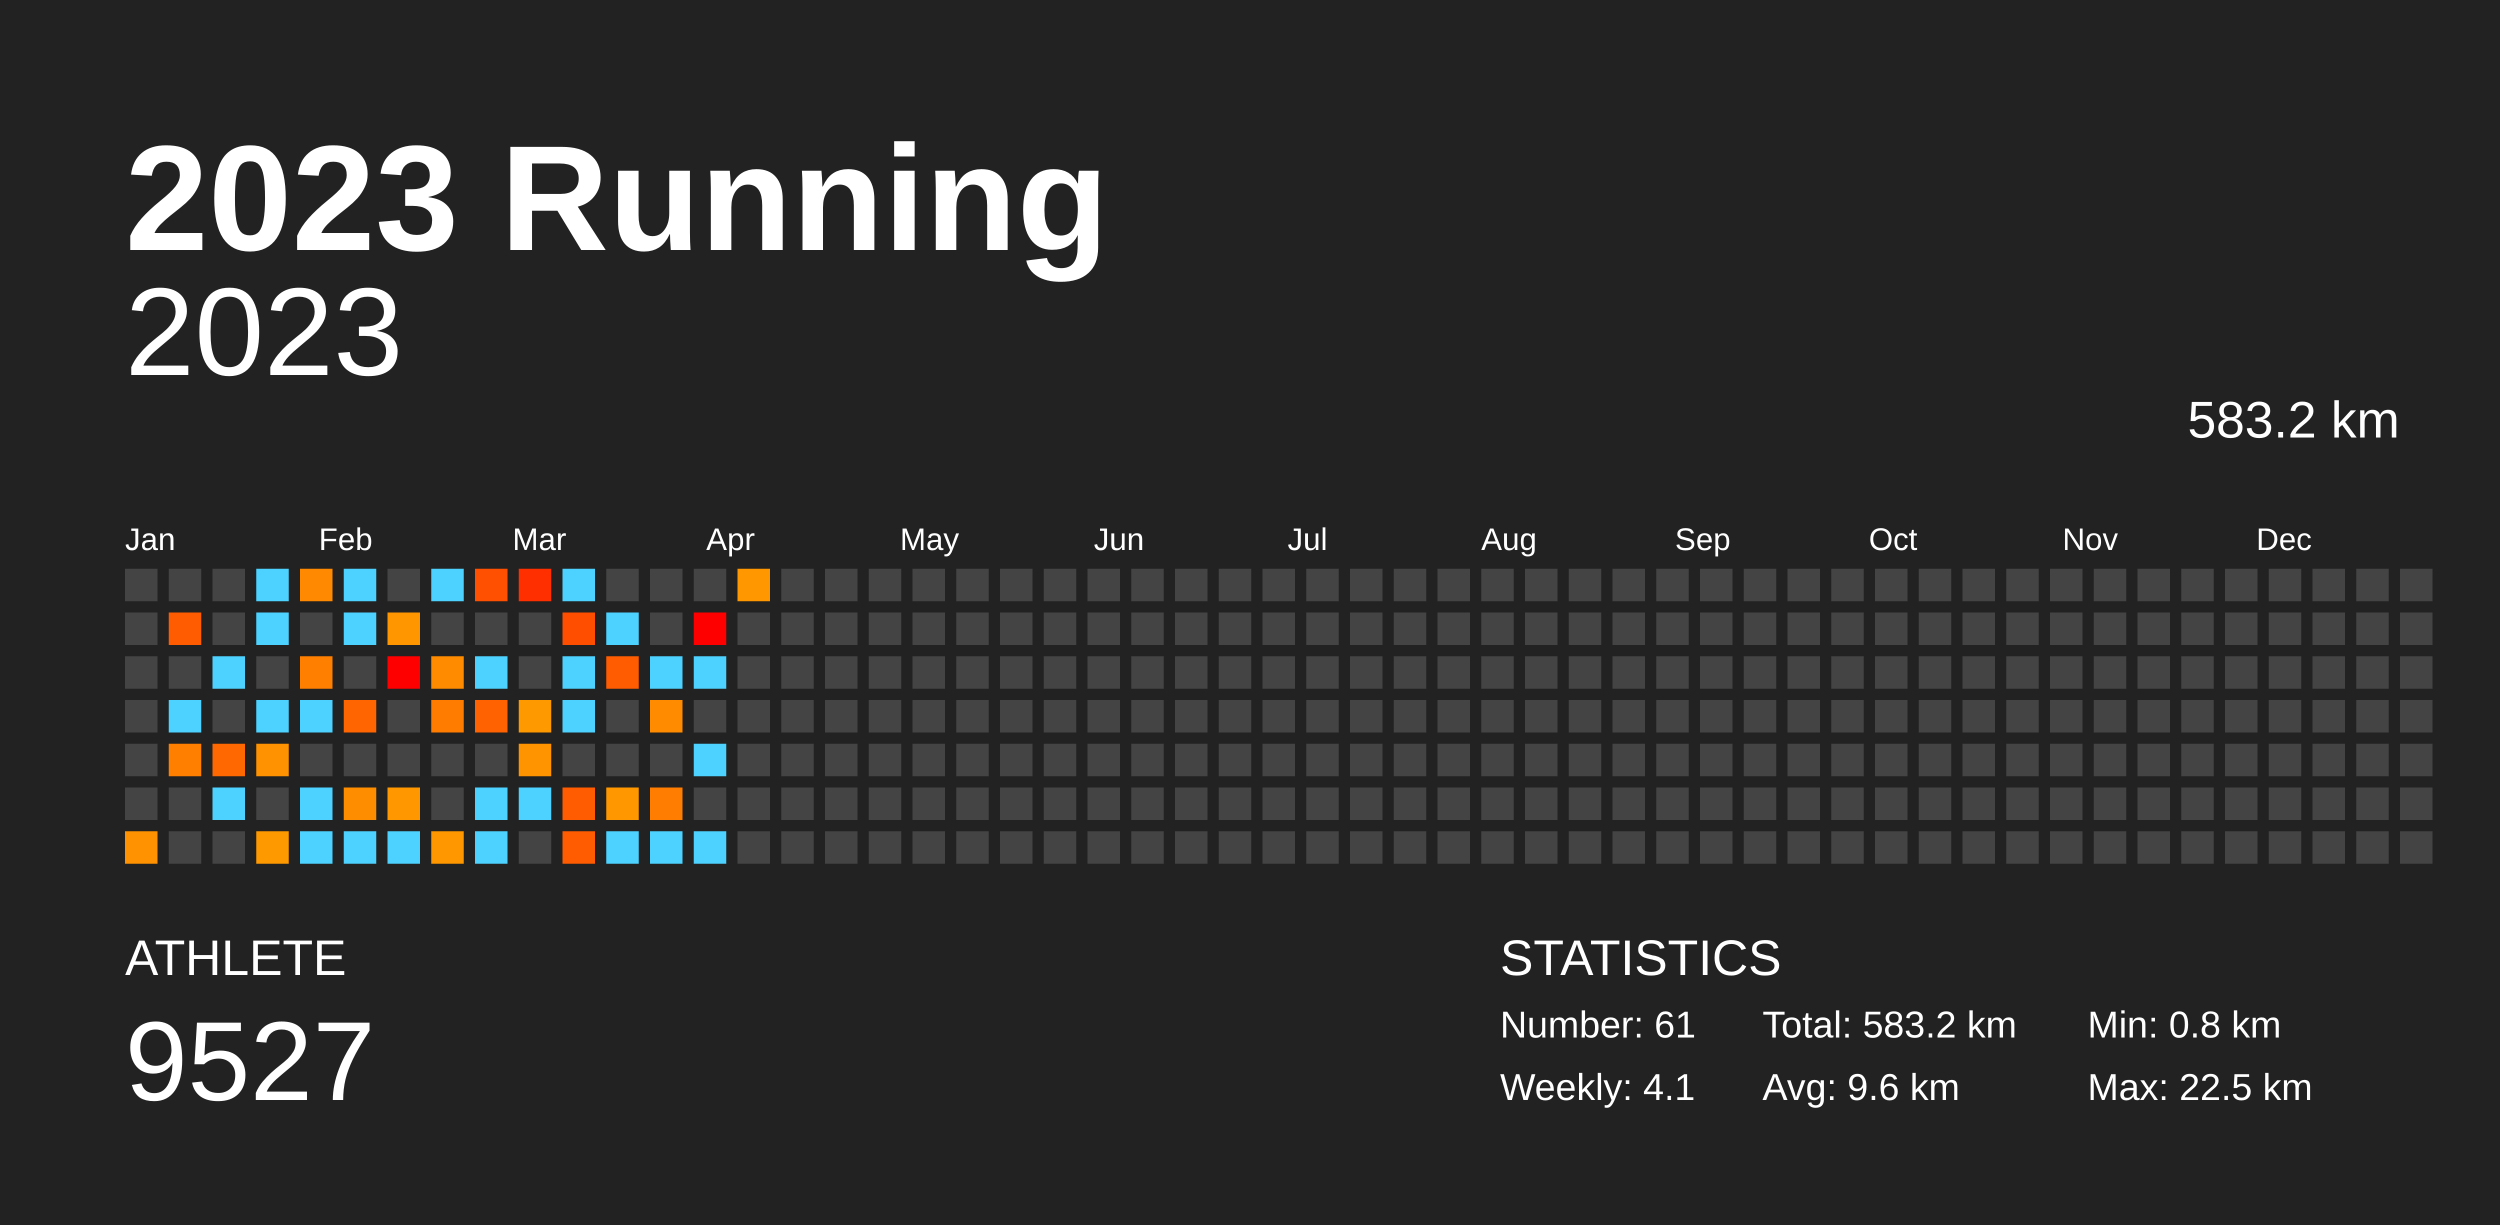
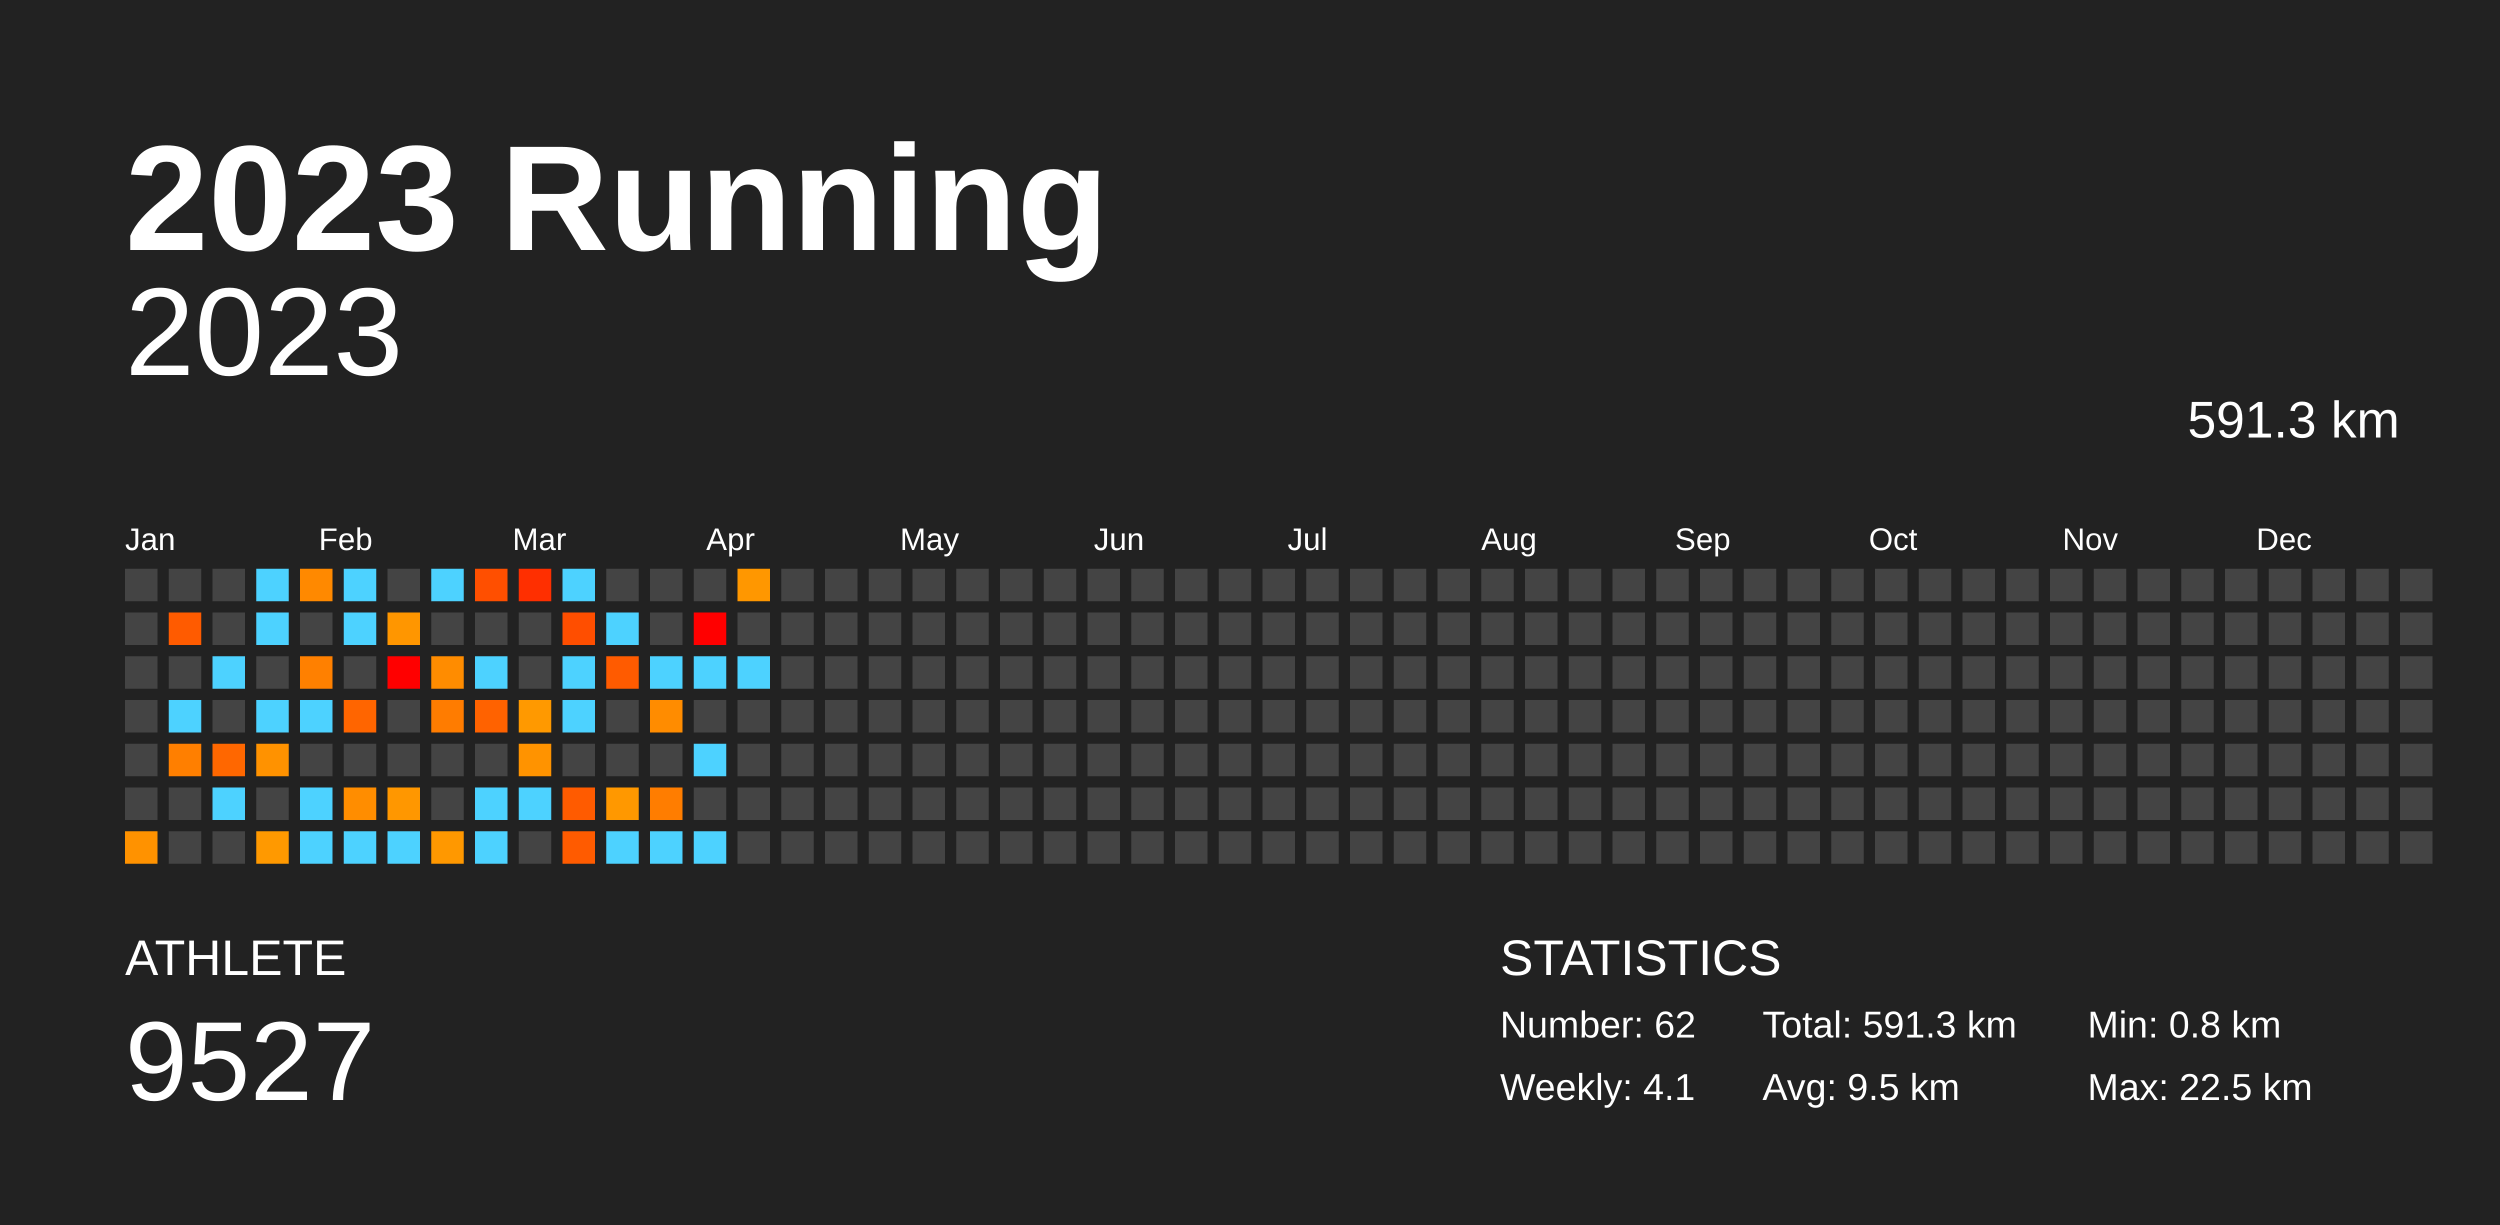
<svg xmlns="http://www.w3.org/2000/svg" baseProfile="full" height="98mm" version="1.1" viewBox="0,0,200,98" width="200mm">
  <defs />
  <rect fill="#222222" height="98" width="200" x="0" y="0" />
  <text fill="#FFFFFF" style="font-size:12px; font-family:Arial; font-weight:bold;" x="10" y="20">2023 Running</text>
  <text fill="#FFFFFF" style="font-size:4px; font-family:Arial" x="10" y="78">ATHLETE</text>
  <text fill="#FFFFFF" style="font-size:9px; font-family:Arial" x="10" y="88">9527</text>
  <text fill="#FFFFFF" style="font-size:4px; font-family:Arial" x="120" y="78">STATISTICS</text>
-   <text fill="#FFFFFF" style="font-size:3px; font-family:Arial" x="120" y="83">Number: 61</text>
+   <text fill="#FFFFFF" style="font-size:3px; font-family:Arial" x="120" y="83">Number: 62</text>
  <text fill="#FFFFFF" style="font-size:3px; font-family:Arial" x="120" y="88">Weekly: 4.1</text>
-   <text fill="#FFFFFF" style="font-size:3px; font-family:Arial" x="141" y="83">Total: 583.2 km</text>
-   <text fill="#FFFFFF" style="font-size:3px; font-family:Arial" x="141" y="88">Avg: 9.6 km</text>
+   <text fill="#FFFFFF" style="font-size:3px; font-family:Arial" x="141" y="83">Total: 591.3 km</text>
+   <text fill="#FFFFFF" style="font-size:3px; font-family:Arial" x="141" y="88">Avg: 9.5 km</text>
  <text fill="#FFFFFF" style="font-size:3px; font-family:Arial" x="167" y="83">Min: 0.8 km</text>
  <text fill="#FFFFFF" style="font-size:3px; font-family:Arial" x="167" y="88">Max: 22.5 km</text>
  <text alignment-baseline="hanging" fill="#FFFFFF" style="font-size:10.0px; font-family:Arial;" x="10" y="30">2023</text>
-   <text alignment-baseline="hanging" fill="#FFFFFF" style="font-size:4.125px; font-family:Arial;" x="175" y="35">583.2 km</text>
+   <text alignment-baseline="hanging" fill="#FFFFFF" style="font-size:4.125px; font-family:Arial;" x="175" y="35">591.3 km</text>
  <text fill="#FFFFFF" style="font-size:2.5px; font-family:Arial" x="10.0" y="44">Jan</text>
  <text fill="#FFFFFF" style="font-size:2.5px; font-family:Arial" x="25.5" y="44">Feb</text>
  <text fill="#FFFFFF" style="font-size:2.5px; font-family:Arial" x="41.0" y="44">Mar</text>
  <text fill="#FFFFFF" style="font-size:2.5px; font-family:Arial" x="56.5" y="44">Apr</text>
  <text fill="#FFFFFF" style="font-size:2.5px; font-family:Arial" x="72.0" y="44">May</text>
  <text fill="#FFFFFF" style="font-size:2.5px; font-family:Arial" x="87.5" y="44">Jun</text>
  <text fill="#FFFFFF" style="font-size:2.5px; font-family:Arial" x="103.0" y="44">Jul</text>
  <text fill="#FFFFFF" style="font-size:2.5px; font-family:Arial" x="118.5" y="44">Aug</text>
  <text fill="#FFFFFF" style="font-size:2.5px; font-family:Arial" x="134.0" y="44">Sep</text>
  <text fill="#FFFFFF" style="font-size:2.5px; font-family:Arial" x="149.5" y="44">Oct</text>
  <text fill="#FFFFFF" style="font-size:2.5px; font-family:Arial" x="165.0" y="44">Nov</text>
  <text fill="#FFFFFF" style="font-size:2.5px; font-family:Arial" x="180.5" y="44">Dec</text>
  <rect fill="#444444" height="2.6" width="2.6" x="10.0" y="45.5" />
  <rect fill="#444444" height="2.6" width="2.6" x="10.0" y="49.0" />
  <rect fill="#444444" height="2.6" width="2.6" x="10.0" y="52.5" />
  <rect fill="#444444" height="2.6" width="2.6" x="10.0" y="56.0" />
  <rect fill="#444444" height="2.6" width="2.6" x="10.0" y="59.5" />
  <rect fill="#444444" height="2.6" width="2.6" x="10.0" y="63.0" />
  <rect fill="#ff9200" height="2.6" width="2.6" x="10.0" y="66.5" />
  <rect fill="#444444" height="2.6" width="2.6" x="13.5" y="45.5" />
  <rect fill="#ff5b00" height="2.6" width="2.6" x="13.5" y="49.0" />
  <rect fill="#444444" height="2.6" width="2.6" x="13.5" y="52.5" />
  <rect fill="#4dd2ff" height="2.6" width="2.6" x="13.5" y="56.0" />
  <rect fill="#ff7f00" height="2.6" width="2.6" x="13.5" y="59.5" />
  <rect fill="#444444" height="2.6" width="2.6" x="13.5" y="63.0" />
  <rect fill="#444444" height="2.6" width="2.6" x="13.5" y="66.5" />
  <rect fill="#444444" height="2.6" width="2.6" x="17.0" y="45.5" />
  <rect fill="#444444" height="2.6" width="2.6" x="17.0" y="49.0" />
  <rect fill="#4dd2ff" height="2.6" width="2.6" x="17.0" y="52.5" />
  <rect fill="#444444" height="2.6" width="2.6" x="17.0" y="56.0" />
  <rect fill="#ff6700" height="2.6" width="2.6" x="17.0" y="59.5" />
  <rect fill="#4dd2ff" height="2.6" width="2.6" x="17.0" y="63.0" />
  <rect fill="#444444" height="2.6" width="2.6" x="17.0" y="66.5" />
  <rect fill="#4dd2ff" height="2.6" width="2.6" x="20.5" y="45.5" />
  <rect fill="#4dd2ff" height="2.6" width="2.6" x="20.5" y="49.0" />
  <rect fill="#444444" height="2.6" width="2.6" x="20.5" y="52.5" />
  <rect fill="#4dd2ff" height="2.6" width="2.6" x="20.5" y="56.0" />
  <rect fill="#ff9200" height="2.6" width="2.6" x="20.5" y="59.5" />
  <rect fill="#444444" height="2.6" width="2.6" x="20.5" y="63.0" />
  <rect fill="#ff9900" height="2.6" width="2.6" x="20.5" y="66.5" />
  <rect fill="#ff8900" height="2.6" width="2.6" x="24.0" y="45.5" />
  <rect fill="#444444" height="2.6" width="2.6" x="24.0" y="49.0" />
  <rect fill="#ff8000" height="2.6" width="2.6" x="24.0" y="52.5" />
  <rect fill="#4dd2ff" height="2.6" width="2.6" x="24.0" y="56.0" />
  <rect fill="#444444" height="2.6" width="2.6" x="24.0" y="59.5" />
  <rect fill="#4dd2ff" height="2.6" width="2.6" x="24.0" y="63.0" />
  <rect fill="#4dd2ff" height="2.6" width="2.6" x="24.0" y="66.5" />
  <rect fill="#4dd2ff" height="2.6" width="2.6" x="27.5" y="45.5" />
  <rect fill="#4dd2ff" height="2.6" width="2.6" x="27.5" y="49.0" />
  <rect fill="#444444" height="2.6" width="2.6" x="27.5" y="52.5" />
  <rect fill="#ff6500" height="2.6" width="2.6" x="27.5" y="56.0" />
  <rect fill="#444444" height="2.6" width="2.6" x="27.5" y="59.5" />
  <rect fill="#ff8d00" height="2.6" width="2.6" x="27.5" y="63.0" />
  <rect fill="#4dd2ff" height="2.6" width="2.6" x="27.5" y="66.5" />
  <rect fill="#444444" height="2.6" width="2.6" x="31.0" y="45.5" />
  <rect fill="#ff9600" height="2.6" width="2.6" x="31.0" y="49.0" />
  <rect fill="red" height="2.6" width="2.6" x="31.0" y="52.5" />
  <rect fill="#444444" height="2.6" width="2.6" x="31.0" y="56.0" />
  <rect fill="#444444" height="2.6" width="2.6" x="31.0" y="59.5" />
  <rect fill="#ff9700" height="2.6" width="2.6" x="31.0" y="63.0" />
  <rect fill="#4dd2ff" height="2.6" width="2.6" x="31.0" y="66.5" />
  <rect fill="#4dd2ff" height="2.6" width="2.6" x="34.5" y="45.5" />
  <rect fill="#444444" height="2.6" width="2.6" x="34.5" y="49.0" />
  <rect fill="#ff8c00" height="2.6" width="2.6" x="34.5" y="52.5" />
  <rect fill="#ff7c00" height="2.6" width="2.6" x="34.5" y="56.0" />
  <rect fill="#444444" height="2.6" width="2.6" x="34.5" y="59.5" />
  <rect fill="#444444" height="2.6" width="2.6" x="34.5" y="63.0" />
  <rect fill="#ff9800" height="2.6" width="2.6" x="34.5" y="66.5" />
  <rect fill="#ff4f00" height="2.6" width="2.6" x="38.0" y="45.5" />
  <rect fill="#444444" height="2.6" width="2.6" x="38.0" y="49.0" />
  <rect fill="#4dd2ff" height="2.6" width="2.6" x="38.0" y="52.5" />
  <rect fill="#ff6200" height="2.6" width="2.6" x="38.0" y="56.0" />
  <rect fill="#444444" height="2.6" width="2.6" x="38.0" y="59.5" />
  <rect fill="#4dd2ff" height="2.6" width="2.6" x="38.0" y="63.0" />
  <rect fill="#4dd2ff" height="2.6" width="2.6" x="38.0" y="66.5" />
  <rect fill="#ff2f00" height="2.6" width="2.6" x="41.5" y="45.5" />
  <rect fill="#444444" height="2.6" width="2.6" x="41.5" y="49.0" />
  <rect fill="#444444" height="2.6" width="2.6" x="41.5" y="52.5" />
  <rect fill="#ff9900" height="2.6" width="2.6" x="41.5" y="56.0" />
  <rect fill="#ff9300" height="2.6" width="2.6" x="41.5" y="59.5" />
  <rect fill="#4dd2ff" height="2.6" width="2.6" x="41.5" y="63.0" />
  <rect fill="#444444" height="2.6" width="2.6" x="41.5" y="66.5" />
  <rect fill="#4dd2ff" height="2.6" width="2.6" x="45.0" y="45.5" />
  <rect fill="#ff4e00" height="2.6" width="2.6" x="45.0" y="49.0" />
  <rect fill="#4dd2ff" height="2.6" width="2.6" x="45.0" y="52.5" />
  <rect fill="#4dd2ff" height="2.6" width="2.6" x="45.0" y="56.0" />
  <rect fill="#444444" height="2.6" width="2.6" x="45.0" y="59.5" />
  <rect fill="#ff5b00" height="2.6" width="2.6" x="45.0" y="63.0" />
  <rect fill="#ff5b00" height="2.6" width="2.6" x="45.0" y="66.5" />
  <rect fill="#444444" height="2.6" width="2.6" x="48.5" y="45.5" />
  <rect fill="#4dd2ff" height="2.6" width="2.6" x="48.5" y="49.0" />
  <rect fill="#ff5b00" height="2.6" width="2.6" x="48.5" y="52.5" />
  <rect fill="#444444" height="2.6" width="2.6" x="48.5" y="56.0" />
  <rect fill="#444444" height="2.6" width="2.6" x="48.5" y="59.5" />
  <rect fill="#ff9800" height="2.6" width="2.6" x="48.5" y="63.0" />
  <rect fill="#4dd2ff" height="2.6" width="2.6" x="48.5" y="66.5" />
  <rect fill="#444444" height="2.6" width="2.6" x="52.0" y="45.5" />
  <rect fill="#444444" height="2.6" width="2.6" x="52.0" y="49.0" />
  <rect fill="#4dd2ff" height="2.6" width="2.6" x="52.0" y="52.5" />
  <rect fill="#ff8c00" height="2.6" width="2.6" x="52.0" y="56.0" />
  <rect fill="#444444" height="2.6" width="2.6" x="52.0" y="59.5" />
  <rect fill="#ff7d00" height="2.6" width="2.6" x="52.0" y="63.0" />
  <rect fill="#4dd2ff" height="2.6" width="2.6" x="52.0" y="66.5" />
  <rect fill="#444444" height="2.6" width="2.6" x="55.5" y="45.5" />
  <rect fill="red" height="2.6" width="2.6" x="55.5" y="49.0" />
  <rect fill="#4dd2ff" height="2.6" width="2.6" x="55.5" y="52.5" />
  <rect fill="#444444" height="2.6" width="2.6" x="55.5" y="56.0" />
  <rect fill="#4dd2ff" height="2.6" width="2.6" x="55.5" y="59.5" />
  <rect fill="#444444" height="2.6" width="2.6" x="55.5" y="63.0" />
  <rect fill="#4dd2ff" height="2.6" width="2.6" x="55.5" y="66.5" />
  <rect fill="#ff9700" height="2.6" width="2.6" x="59.0" y="45.5" />
  <rect fill="#444444" height="2.6" width="2.6" x="59.0" y="49.0" />
-   <rect fill="#444444" height="2.6" width="2.6" x="59.0" y="52.5" />
+   <rect fill="#4dd2ff" height="2.6" width="2.6" x="59.0" y="52.5" />
  <rect fill="#444444" height="2.6" width="2.6" x="59.0" y="56.0" />
  <rect fill="#444444" height="2.6" width="2.6" x="59.0" y="59.5" />
  <rect fill="#444444" height="2.6" width="2.6" x="59.0" y="63.0" />
  <rect fill="#444444" height="2.6" width="2.6" x="59.0" y="66.5" />
  <rect fill="#444444" height="2.6" width="2.6" x="62.5" y="45.5" />
  <rect fill="#444444" height="2.6" width="2.6" x="62.5" y="49.0" />
  <rect fill="#444444" height="2.6" width="2.6" x="62.5" y="52.5" />
  <rect fill="#444444" height="2.6" width="2.6" x="62.5" y="56.0" />
  <rect fill="#444444" height="2.6" width="2.6" x="62.5" y="59.5" />
  <rect fill="#444444" height="2.6" width="2.6" x="62.5" y="63.0" />
  <rect fill="#444444" height="2.6" width="2.6" x="62.5" y="66.5" />
  <rect fill="#444444" height="2.6" width="2.6" x="66.0" y="45.5" />
  <rect fill="#444444" height="2.6" width="2.6" x="66.0" y="49.0" />
  <rect fill="#444444" height="2.6" width="2.6" x="66.0" y="52.5" />
  <rect fill="#444444" height="2.6" width="2.6" x="66.0" y="56.0" />
  <rect fill="#444444" height="2.6" width="2.6" x="66.0" y="59.5" />
  <rect fill="#444444" height="2.6" width="2.6" x="66.0" y="63.0" />
  <rect fill="#444444" height="2.6" width="2.6" x="66.0" y="66.5" />
  <rect fill="#444444" height="2.6" width="2.6" x="69.5" y="45.5" />
  <rect fill="#444444" height="2.6" width="2.6" x="69.5" y="49.0" />
  <rect fill="#444444" height="2.6" width="2.6" x="69.5" y="52.5" />
  <rect fill="#444444" height="2.6" width="2.6" x="69.5" y="56.0" />
  <rect fill="#444444" height="2.6" width="2.6" x="69.5" y="59.5" />
  <rect fill="#444444" height="2.6" width="2.6" x="69.5" y="63.0" />
  <rect fill="#444444" height="2.6" width="2.6" x="69.5" y="66.5" />
  <rect fill="#444444" height="2.6" width="2.6" x="73.0" y="45.5" />
  <rect fill="#444444" height="2.6" width="2.6" x="73.0" y="49.0" />
  <rect fill="#444444" height="2.6" width="2.6" x="73.0" y="52.5" />
  <rect fill="#444444" height="2.6" width="2.6" x="73.0" y="56.0" />
  <rect fill="#444444" height="2.6" width="2.6" x="73.0" y="59.5" />
  <rect fill="#444444" height="2.6" width="2.6" x="73.0" y="63.0" />
  <rect fill="#444444" height="2.6" width="2.6" x="73.0" y="66.5" />
  <rect fill="#444444" height="2.6" width="2.6" x="76.5" y="45.5" />
  <rect fill="#444444" height="2.6" width="2.6" x="76.5" y="49.0" />
  <rect fill="#444444" height="2.6" width="2.6" x="76.5" y="52.5" />
  <rect fill="#444444" height="2.6" width="2.6" x="76.5" y="56.0" />
  <rect fill="#444444" height="2.6" width="2.6" x="76.5" y="59.5" />
  <rect fill="#444444" height="2.6" width="2.6" x="76.5" y="63.0" />
  <rect fill="#444444" height="2.6" width="2.6" x="76.5" y="66.5" />
  <rect fill="#444444" height="2.6" width="2.6" x="80.0" y="45.5" />
  <rect fill="#444444" height="2.6" width="2.6" x="80.0" y="49.0" />
  <rect fill="#444444" height="2.6" width="2.6" x="80.0" y="52.5" />
  <rect fill="#444444" height="2.6" width="2.6" x="80.0" y="56.0" />
  <rect fill="#444444" height="2.6" width="2.6" x="80.0" y="59.5" />
  <rect fill="#444444" height="2.6" width="2.6" x="80.0" y="63.0" />
  <rect fill="#444444" height="2.6" width="2.6" x="80.0" y="66.5" />
  <rect fill="#444444" height="2.6" width="2.6" x="83.5" y="45.5" />
  <rect fill="#444444" height="2.6" width="2.6" x="83.5" y="49.0" />
  <rect fill="#444444" height="2.6" width="2.6" x="83.5" y="52.5" />
  <rect fill="#444444" height="2.6" width="2.6" x="83.5" y="56.0" />
  <rect fill="#444444" height="2.6" width="2.6" x="83.5" y="59.5" />
  <rect fill="#444444" height="2.6" width="2.6" x="83.5" y="63.0" />
  <rect fill="#444444" height="2.6" width="2.6" x="83.5" y="66.5" />
  <rect fill="#444444" height="2.6" width="2.6" x="87.0" y="45.5" />
  <rect fill="#444444" height="2.6" width="2.6" x="87.0" y="49.0" />
  <rect fill="#444444" height="2.6" width="2.6" x="87.0" y="52.5" />
  <rect fill="#444444" height="2.6" width="2.6" x="87.0" y="56.0" />
  <rect fill="#444444" height="2.6" width="2.6" x="87.0" y="59.5" />
  <rect fill="#444444" height="2.6" width="2.6" x="87.0" y="63.0" />
  <rect fill="#444444" height="2.6" width="2.6" x="87.0" y="66.5" />
  <rect fill="#444444" height="2.6" width="2.6" x="90.5" y="45.5" />
  <rect fill="#444444" height="2.6" width="2.6" x="90.5" y="49.0" />
  <rect fill="#444444" height="2.6" width="2.6" x="90.5" y="52.5" />
  <rect fill="#444444" height="2.6" width="2.6" x="90.5" y="56.0" />
  <rect fill="#444444" height="2.6" width="2.6" x="90.5" y="59.5" />
  <rect fill="#444444" height="2.6" width="2.6" x="90.5" y="63.0" />
  <rect fill="#444444" height="2.6" width="2.6" x="90.5" y="66.5" />
  <rect fill="#444444" height="2.6" width="2.6" x="94.0" y="45.5" />
  <rect fill="#444444" height="2.6" width="2.6" x="94.0" y="49.0" />
  <rect fill="#444444" height="2.6" width="2.6" x="94.0" y="52.5" />
  <rect fill="#444444" height="2.6" width="2.6" x="94.0" y="56.0" />
  <rect fill="#444444" height="2.6" width="2.6" x="94.0" y="59.5" />
  <rect fill="#444444" height="2.6" width="2.6" x="94.0" y="63.0" />
  <rect fill="#444444" height="2.6" width="2.6" x="94.0" y="66.5" />
  <rect fill="#444444" height="2.6" width="2.6" x="97.5" y="45.5" />
  <rect fill="#444444" height="2.6" width="2.6" x="97.5" y="49.0" />
  <rect fill="#444444" height="2.6" width="2.6" x="97.5" y="52.5" />
  <rect fill="#444444" height="2.6" width="2.6" x="97.5" y="56.0" />
  <rect fill="#444444" height="2.6" width="2.6" x="97.5" y="59.5" />
  <rect fill="#444444" height="2.6" width="2.6" x="97.5" y="63.0" />
  <rect fill="#444444" height="2.6" width="2.6" x="97.5" y="66.5" />
  <rect fill="#444444" height="2.6" width="2.6" x="101.0" y="45.5" />
  <rect fill="#444444" height="2.6" width="2.6" x="101.0" y="49.0" />
  <rect fill="#444444" height="2.6" width="2.6" x="101.0" y="52.5" />
  <rect fill="#444444" height="2.6" width="2.6" x="101.0" y="56.0" />
  <rect fill="#444444" height="2.6" width="2.6" x="101.0" y="59.5" />
  <rect fill="#444444" height="2.6" width="2.6" x="101.0" y="63.0" />
  <rect fill="#444444" height="2.6" width="2.6" x="101.0" y="66.5" />
  <rect fill="#444444" height="2.6" width="2.6" x="104.5" y="45.5" />
  <rect fill="#444444" height="2.6" width="2.6" x="104.5" y="49.0" />
  <rect fill="#444444" height="2.6" width="2.6" x="104.5" y="52.5" />
  <rect fill="#444444" height="2.6" width="2.6" x="104.5" y="56.0" />
  <rect fill="#444444" height="2.6" width="2.6" x="104.5" y="59.5" />
  <rect fill="#444444" height="2.6" width="2.6" x="104.5" y="63.0" />
  <rect fill="#444444" height="2.6" width="2.6" x="104.5" y="66.5" />
  <rect fill="#444444" height="2.6" width="2.6" x="108.0" y="45.5" />
  <rect fill="#444444" height="2.6" width="2.6" x="108.0" y="49.0" />
  <rect fill="#444444" height="2.6" width="2.6" x="108.0" y="52.5" />
  <rect fill="#444444" height="2.6" width="2.6" x="108.0" y="56.0" />
  <rect fill="#444444" height="2.6" width="2.6" x="108.0" y="59.5" />
  <rect fill="#444444" height="2.6" width="2.6" x="108.0" y="63.0" />
  <rect fill="#444444" height="2.6" width="2.6" x="108.0" y="66.5" />
  <rect fill="#444444" height="2.6" width="2.6" x="111.5" y="45.5" />
  <rect fill="#444444" height="2.6" width="2.6" x="111.5" y="49.0" />
  <rect fill="#444444" height="2.6" width="2.6" x="111.5" y="52.5" />
  <rect fill="#444444" height="2.6" width="2.6" x="111.5" y="56.0" />
  <rect fill="#444444" height="2.6" width="2.6" x="111.5" y="59.5" />
  <rect fill="#444444" height="2.6" width="2.6" x="111.5" y="63.0" />
  <rect fill="#444444" height="2.6" width="2.6" x="111.5" y="66.5" />
  <rect fill="#444444" height="2.6" width="2.6" x="115.0" y="45.5" />
  <rect fill="#444444" height="2.6" width="2.6" x="115.0" y="49.0" />
  <rect fill="#444444" height="2.6" width="2.6" x="115.0" y="52.5" />
  <rect fill="#444444" height="2.6" width="2.6" x="115.0" y="56.0" />
  <rect fill="#444444" height="2.6" width="2.6" x="115.0" y="59.5" />
  <rect fill="#444444" height="2.6" width="2.6" x="115.0" y="63.0" />
  <rect fill="#444444" height="2.6" width="2.6" x="115.0" y="66.5" />
  <rect fill="#444444" height="2.6" width="2.6" x="118.5" y="45.5" />
  <rect fill="#444444" height="2.6" width="2.6" x="118.5" y="49.0" />
  <rect fill="#444444" height="2.6" width="2.6" x="118.5" y="52.5" />
  <rect fill="#444444" height="2.6" width="2.6" x="118.5" y="56.0" />
  <rect fill="#444444" height="2.6" width="2.6" x="118.5" y="59.5" />
  <rect fill="#444444" height="2.6" width="2.6" x="118.5" y="63.0" />
  <rect fill="#444444" height="2.6" width="2.6" x="118.5" y="66.5" />
  <rect fill="#444444" height="2.6" width="2.6" x="122.0" y="45.5" />
  <rect fill="#444444" height="2.6" width="2.6" x="122.0" y="49.0" />
  <rect fill="#444444" height="2.6" width="2.6" x="122.0" y="52.5" />
  <rect fill="#444444" height="2.6" width="2.6" x="122.0" y="56.0" />
  <rect fill="#444444" height="2.6" width="2.6" x="122.0" y="59.5" />
  <rect fill="#444444" height="2.6" width="2.6" x="122.0" y="63.0" />
  <rect fill="#444444" height="2.6" width="2.6" x="122.0" y="66.5" />
  <rect fill="#444444" height="2.6" width="2.6" x="125.5" y="45.5" />
  <rect fill="#444444" height="2.6" width="2.6" x="125.5" y="49.0" />
  <rect fill="#444444" height="2.6" width="2.6" x="125.5" y="52.5" />
  <rect fill="#444444" height="2.6" width="2.6" x="125.5" y="56.0" />
  <rect fill="#444444" height="2.6" width="2.6" x="125.5" y="59.5" />
  <rect fill="#444444" height="2.6" width="2.6" x="125.5" y="63.0" />
  <rect fill="#444444" height="2.6" width="2.6" x="125.5" y="66.5" />
  <rect fill="#444444" height="2.6" width="2.6" x="129.0" y="45.5" />
  <rect fill="#444444" height="2.6" width="2.6" x="129.0" y="49.0" />
  <rect fill="#444444" height="2.6" width="2.6" x="129.0" y="52.5" />
  <rect fill="#444444" height="2.6" width="2.6" x="129.0" y="56.0" />
  <rect fill="#444444" height="2.6" width="2.6" x="129.0" y="59.5" />
  <rect fill="#444444" height="2.6" width="2.6" x="129.0" y="63.0" />
  <rect fill="#444444" height="2.6" width="2.6" x="129.0" y="66.5" />
  <rect fill="#444444" height="2.6" width="2.6" x="132.5" y="45.5" />
  <rect fill="#444444" height="2.6" width="2.6" x="132.5" y="49.0" />
  <rect fill="#444444" height="2.6" width="2.6" x="132.5" y="52.5" />
  <rect fill="#444444" height="2.6" width="2.6" x="132.5" y="56.0" />
  <rect fill="#444444" height="2.6" width="2.6" x="132.5" y="59.5" />
  <rect fill="#444444" height="2.6" width="2.6" x="132.5" y="63.0" />
  <rect fill="#444444" height="2.6" width="2.6" x="132.5" y="66.5" />
  <rect fill="#444444" height="2.6" width="2.6" x="136.0" y="45.5" />
  <rect fill="#444444" height="2.6" width="2.6" x="136.0" y="49.0" />
  <rect fill="#444444" height="2.6" width="2.6" x="136.0" y="52.5" />
  <rect fill="#444444" height="2.6" width="2.6" x="136.0" y="56.0" />
  <rect fill="#444444" height="2.6" width="2.6" x="136.0" y="59.5" />
  <rect fill="#444444" height="2.6" width="2.6" x="136.0" y="63.0" />
  <rect fill="#444444" height="2.6" width="2.6" x="136.0" y="66.5" />
  <rect fill="#444444" height="2.6" width="2.6" x="139.5" y="45.5" />
  <rect fill="#444444" height="2.6" width="2.6" x="139.5" y="49.0" />
  <rect fill="#444444" height="2.6" width="2.6" x="139.5" y="52.5" />
  <rect fill="#444444" height="2.6" width="2.6" x="139.5" y="56.0" />
  <rect fill="#444444" height="2.6" width="2.6" x="139.5" y="59.5" />
  <rect fill="#444444" height="2.6" width="2.6" x="139.5" y="63.0" />
  <rect fill="#444444" height="2.6" width="2.6" x="139.5" y="66.5" />
  <rect fill="#444444" height="2.6" width="2.6" x="143.0" y="45.5" />
  <rect fill="#444444" height="2.6" width="2.6" x="143.0" y="49.0" />
  <rect fill="#444444" height="2.6" width="2.6" x="143.0" y="52.5" />
  <rect fill="#444444" height="2.6" width="2.6" x="143.0" y="56.0" />
  <rect fill="#444444" height="2.6" width="2.6" x="143.0" y="59.5" />
  <rect fill="#444444" height="2.6" width="2.6" x="143.0" y="63.0" />
  <rect fill="#444444" height="2.6" width="2.6" x="143.0" y="66.5" />
  <rect fill="#444444" height="2.6" width="2.6" x="146.5" y="45.5" />
  <rect fill="#444444" height="2.6" width="2.6" x="146.5" y="49.0" />
  <rect fill="#444444" height="2.6" width="2.6" x="146.5" y="52.5" />
  <rect fill="#444444" height="2.6" width="2.6" x="146.5" y="56.0" />
  <rect fill="#444444" height="2.6" width="2.6" x="146.5" y="59.5" />
  <rect fill="#444444" height="2.6" width="2.6" x="146.5" y="63.0" />
  <rect fill="#444444" height="2.6" width="2.6" x="146.5" y="66.5" />
  <rect fill="#444444" height="2.6" width="2.6" x="150.0" y="45.5" />
  <rect fill="#444444" height="2.6" width="2.6" x="150.0" y="49.0" />
  <rect fill="#444444" height="2.6" width="2.6" x="150.0" y="52.5" />
  <rect fill="#444444" height="2.6" width="2.6" x="150.0" y="56.0" />
  <rect fill="#444444" height="2.6" width="2.6" x="150.0" y="59.5" />
  <rect fill="#444444" height="2.6" width="2.6" x="150.0" y="63.0" />
  <rect fill="#444444" height="2.6" width="2.6" x="150.0" y="66.5" />
  <rect fill="#444444" height="2.6" width="2.6" x="153.5" y="45.5" />
  <rect fill="#444444" height="2.6" width="2.6" x="153.5" y="49.0" />
  <rect fill="#444444" height="2.6" width="2.6" x="153.5" y="52.5" />
  <rect fill="#444444" height="2.6" width="2.6" x="153.5" y="56.0" />
  <rect fill="#444444" height="2.6" width="2.6" x="153.5" y="59.5" />
  <rect fill="#444444" height="2.6" width="2.6" x="153.5" y="63.0" />
  <rect fill="#444444" height="2.6" width="2.6" x="153.5" y="66.5" />
  <rect fill="#444444" height="2.6" width="2.6" x="157.0" y="45.5" />
  <rect fill="#444444" height="2.6" width="2.6" x="157.0" y="49.0" />
  <rect fill="#444444" height="2.6" width="2.6" x="157.0" y="52.5" />
  <rect fill="#444444" height="2.6" width="2.6" x="157.0" y="56.0" />
  <rect fill="#444444" height="2.6" width="2.6" x="157.0" y="59.5" />
  <rect fill="#444444" height="2.6" width="2.6" x="157.0" y="63.0" />
  <rect fill="#444444" height="2.6" width="2.6" x="157.0" y="66.5" />
  <rect fill="#444444" height="2.6" width="2.6" x="160.5" y="45.5" />
  <rect fill="#444444" height="2.6" width="2.6" x="160.5" y="49.0" />
  <rect fill="#444444" height="2.6" width="2.6" x="160.5" y="52.5" />
  <rect fill="#444444" height="2.6" width="2.6" x="160.5" y="56.0" />
  <rect fill="#444444" height="2.6" width="2.6" x="160.5" y="59.5" />
  <rect fill="#444444" height="2.6" width="2.6" x="160.5" y="63.0" />
  <rect fill="#444444" height="2.6" width="2.6" x="160.5" y="66.5" />
  <rect fill="#444444" height="2.6" width="2.6" x="164.0" y="45.5" />
  <rect fill="#444444" height="2.6" width="2.6" x="164.0" y="49.0" />
  <rect fill="#444444" height="2.6" width="2.6" x="164.0" y="52.5" />
  <rect fill="#444444" height="2.6" width="2.6" x="164.0" y="56.0" />
  <rect fill="#444444" height="2.6" width="2.6" x="164.0" y="59.5" />
  <rect fill="#444444" height="2.6" width="2.6" x="164.0" y="63.0" />
  <rect fill="#444444" height="2.6" width="2.6" x="164.0" y="66.5" />
  <rect fill="#444444" height="2.6" width="2.6" x="167.5" y="45.5" />
  <rect fill="#444444" height="2.6" width="2.6" x="167.5" y="49.0" />
  <rect fill="#444444" height="2.6" width="2.6" x="167.5" y="52.5" />
  <rect fill="#444444" height="2.6" width="2.6" x="167.5" y="56.0" />
  <rect fill="#444444" height="2.6" width="2.6" x="167.5" y="59.5" />
  <rect fill="#444444" height="2.6" width="2.6" x="167.5" y="63.0" />
  <rect fill="#444444" height="2.6" width="2.6" x="167.5" y="66.5" />
  <rect fill="#444444" height="2.6" width="2.6" x="171.0" y="45.5" />
  <rect fill="#444444" height="2.6" width="2.6" x="171.0" y="49.0" />
  <rect fill="#444444" height="2.6" width="2.6" x="171.0" y="52.5" />
  <rect fill="#444444" height="2.6" width="2.6" x="171.0" y="56.0" />
  <rect fill="#444444" height="2.6" width="2.6" x="171.0" y="59.5" />
  <rect fill="#444444" height="2.6" width="2.6" x="171.0" y="63.0" />
  <rect fill="#444444" height="2.6" width="2.6" x="171.0" y="66.5" />
  <rect fill="#444444" height="2.6" width="2.6" x="174.5" y="45.5" />
  <rect fill="#444444" height="2.6" width="2.6" x="174.5" y="49.0" />
  <rect fill="#444444" height="2.6" width="2.6" x="174.5" y="52.5" />
  <rect fill="#444444" height="2.6" width="2.6" x="174.5" y="56.0" />
  <rect fill="#444444" height="2.6" width="2.6" x="174.5" y="59.5" />
  <rect fill="#444444" height="2.6" width="2.6" x="174.5" y="63.0" />
  <rect fill="#444444" height="2.6" width="2.6" x="174.5" y="66.5" />
  <rect fill="#444444" height="2.6" width="2.6" x="178.0" y="45.5" />
  <rect fill="#444444" height="2.6" width="2.6" x="178.0" y="49.0" />
  <rect fill="#444444" height="2.6" width="2.6" x="178.0" y="52.5" />
  <rect fill="#444444" height="2.6" width="2.6" x="178.0" y="56.0" />
  <rect fill="#444444" height="2.6" width="2.6" x="178.0" y="59.5" />
  <rect fill="#444444" height="2.6" width="2.6" x="178.0" y="63.0" />
  <rect fill="#444444" height="2.6" width="2.6" x="178.0" y="66.5" />
  <rect fill="#444444" height="2.6" width="2.6" x="181.5" y="45.5" />
  <rect fill="#444444" height="2.6" width="2.6" x="181.5" y="49.0" />
  <rect fill="#444444" height="2.6" width="2.6" x="181.5" y="52.5" />
  <rect fill="#444444" height="2.6" width="2.6" x="181.5" y="56.0" />
  <rect fill="#444444" height="2.6" width="2.6" x="181.5" y="59.5" />
  <rect fill="#444444" height="2.6" width="2.6" x="181.5" y="63.0" />
  <rect fill="#444444" height="2.6" width="2.6" x="181.5" y="66.5" />
  <rect fill="#444444" height="2.6" width="2.6" x="185.0" y="45.5" />
  <rect fill="#444444" height="2.6" width="2.6" x="185.0" y="49.0" />
  <rect fill="#444444" height="2.6" width="2.6" x="185.0" y="52.5" />
  <rect fill="#444444" height="2.6" width="2.6" x="185.0" y="56.0" />
  <rect fill="#444444" height="2.6" width="2.6" x="185.0" y="59.5" />
  <rect fill="#444444" height="2.6" width="2.6" x="185.0" y="63.0" />
  <rect fill="#444444" height="2.6" width="2.6" x="185.0" y="66.5" />
  <rect fill="#444444" height="2.6" width="2.6" x="188.5" y="45.5" />
  <rect fill="#444444" height="2.6" width="2.6" x="188.5" y="49.0" />
  <rect fill="#444444" height="2.6" width="2.6" x="188.5" y="52.5" />
  <rect fill="#444444" height="2.6" width="2.6" x="188.5" y="56.0" />
  <rect fill="#444444" height="2.6" width="2.6" x="188.5" y="59.5" />
  <rect fill="#444444" height="2.6" width="2.6" x="188.5" y="63.0" />
  <rect fill="#444444" height="2.6" width="2.6" x="188.5" y="66.5" />
  <rect fill="#444444" height="2.6" width="2.6" x="192.0" y="45.5" />
  <rect fill="#444444" height="2.6" width="2.6" x="192.0" y="49.0" />
  <rect fill="#444444" height="2.6" width="2.6" x="192.0" y="52.5" />
  <rect fill="#444444" height="2.6" width="2.6" x="192.0" y="56.0" />
  <rect fill="#444444" height="2.6" width="2.6" x="192.0" y="59.5" />
  <rect fill="#444444" height="2.6" width="2.6" x="192.0" y="63.0" />
  <rect fill="#444444" height="2.6" width="2.6" x="192.0" y="66.5" />
</svg>
